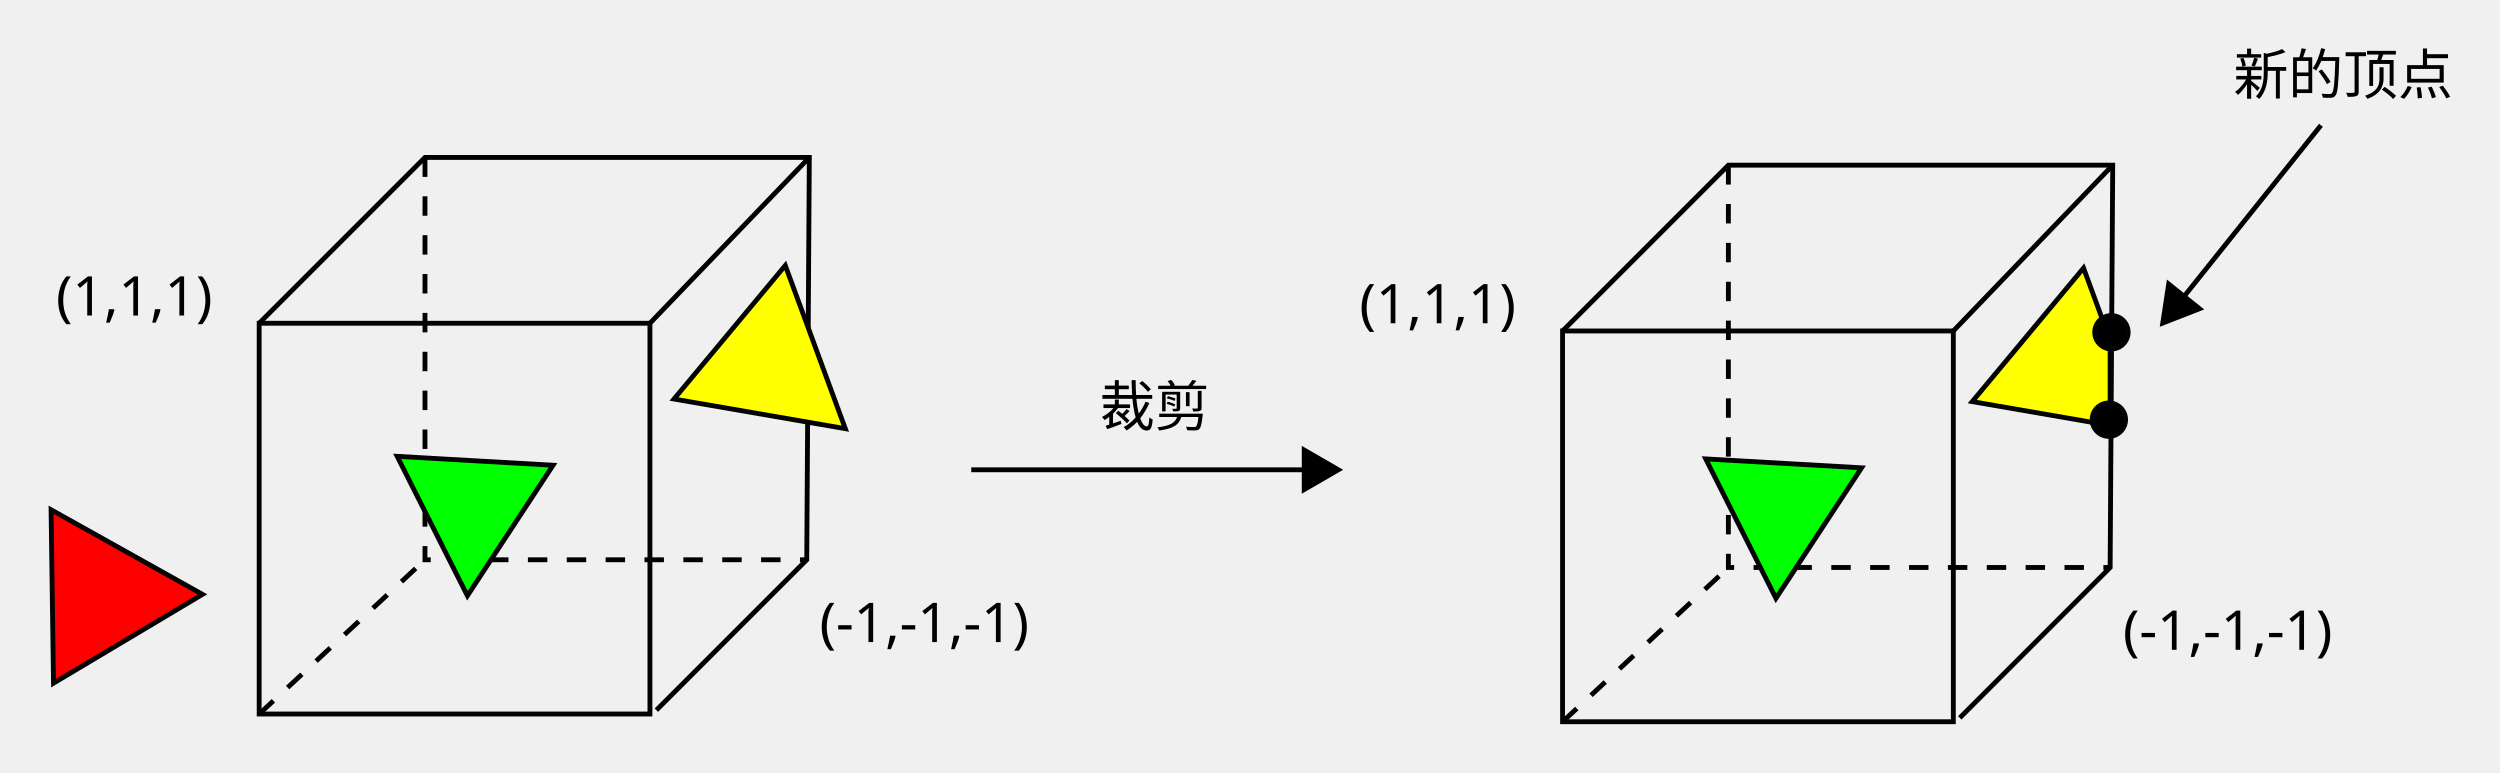
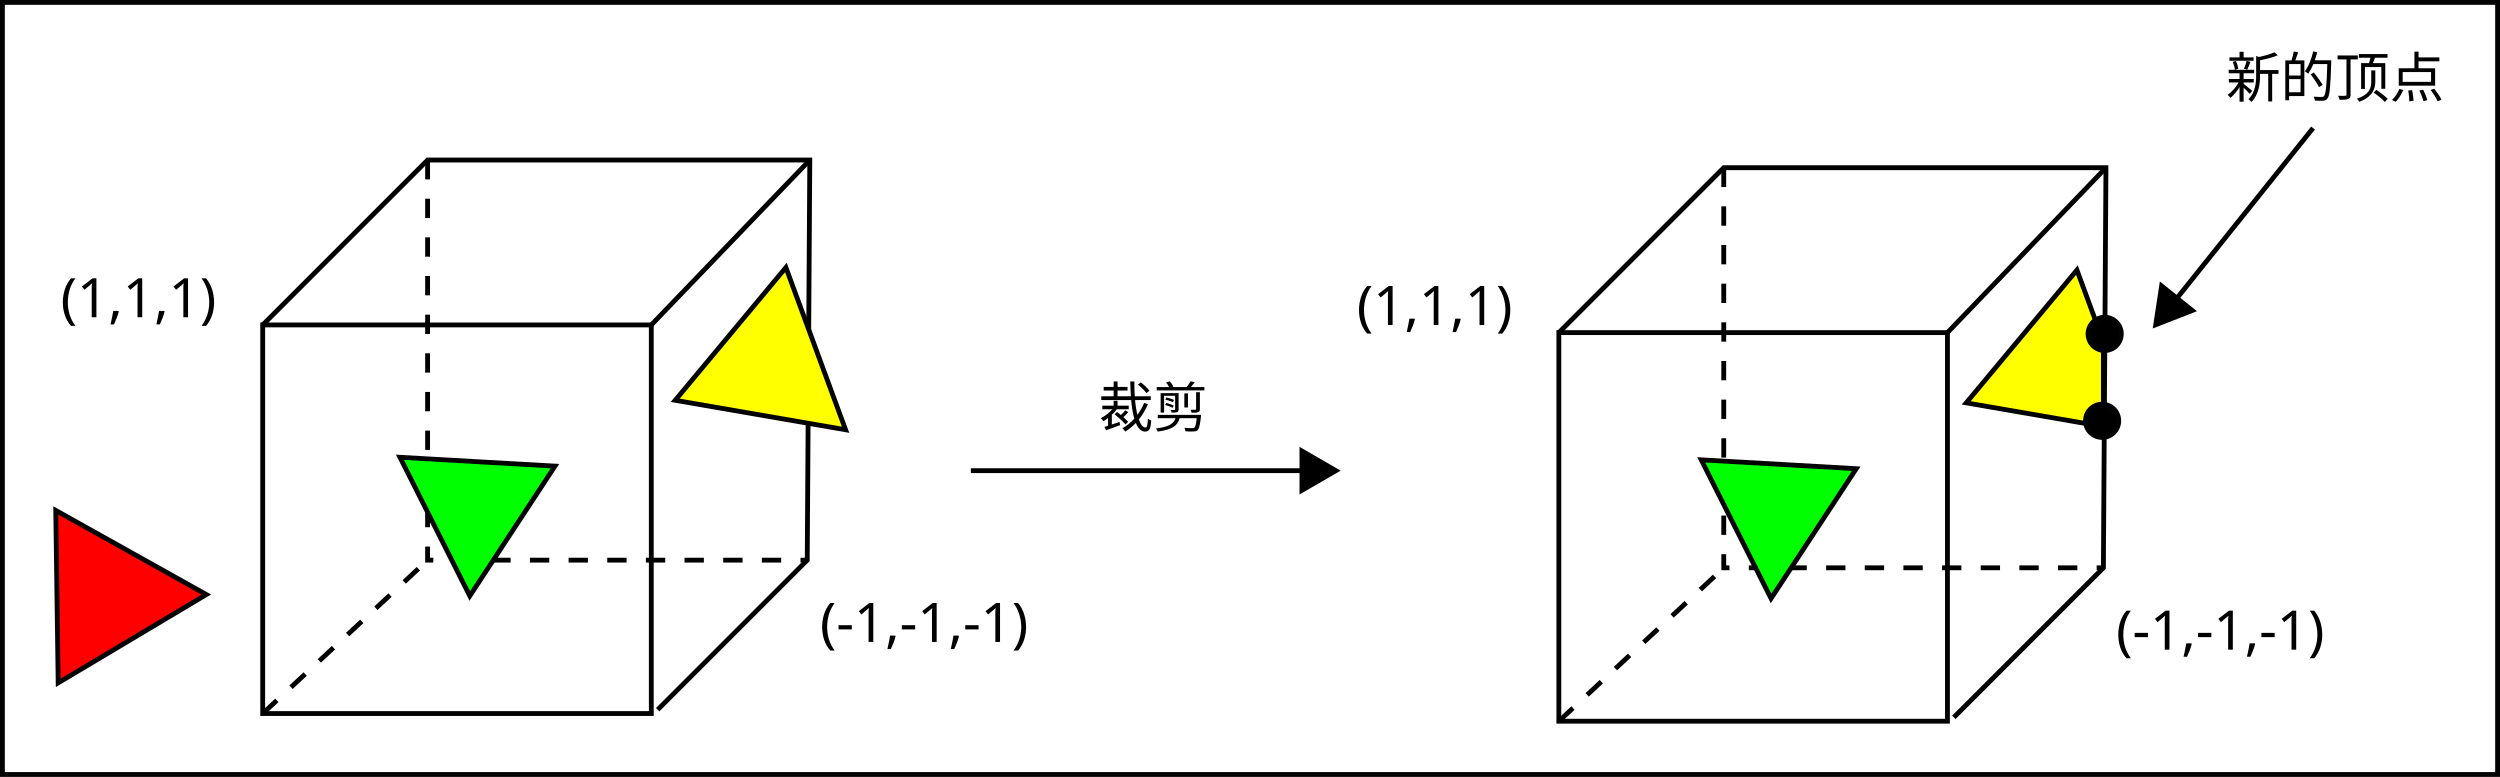
- <svg xmlns="http://www.w3.org/2000/svg" width="257.296mm" height="79.529mm" viewBox="0 0 257.296 79.529" version="1.1" id="svg2386">
+ <svg xmlns="http://www.w3.org/2000/svg" width="258.733mm" height="80.404mm" viewBox="0 0 258.733 80.404" version="1.1" id="svg2386">
  <defs id="defs2380">
    <marker orient="auto" refY="0" refX="0" id="TriangleOutL" style="overflow:visible">
      <path id="path1510" d="M 5.77,0 -2.88,5 V -5 Z" style="fill:#000000;fill-opacity:1;fill-rule:evenodd;stroke:#000000;stroke-width:1pt;stroke-opacity:1" transform="scale(0.8)" />
    </marker>
    <marker orient="auto" refY="0" refX="0" id="TriangleInL" style="overflow:visible">
      <path id="path1501" d="M 5.77,0 -2.88,5 V -5 Z" style="fill:#000000;fill-opacity:1;fill-rule:evenodd;stroke:#000000;stroke-width:1pt;stroke-opacity:1" transform="scale(-0.8)" />
    </marker>
  </defs>
-   <g id="layer1" transform="translate(-7.193964,-143.6101)">
+   <g id="layer1" transform="translate(-6.679381,-143.25)">
+     <rect style="fill:#ffffff;fill-opacity:1;stroke:#030303;stroke-width:0.5;stroke-linecap:butt;stroke-miterlimit:4;stroke-dasharray:none;stroke-dashoffset:0;stroke-opacity:1" id="rect2285" width="258.233" height="79.904" x="6.929" y="143.5" />
    <path style="fill:none;fill-opacity:1;stroke:#030303;stroke-width:0.5;stroke-linecap:butt;stroke-miterlimit:4;stroke-dasharray:none;stroke-dashoffset:0;stroke-opacity:1" id="path3017" d="m 33.867,217.096 1e-6,-40.217 40.217,0 -10e-7,40.217 z" />
    <path style="fill:none;stroke:#000000;stroke-width:0.5;stroke-linecap:butt;stroke-linejoin:miter;stroke-miterlimit:4;stroke-dasharray:none;stroke-opacity:1" d="m 33.867,176.879 17.066,-17.066 h 39.555 l -0.265,41.407 -15.478,15.478" id="path3019" />
    <path style="fill:none;stroke:#000000;stroke-width:0.5;stroke-linecap:butt;stroke-linejoin:miter;stroke-miterlimit:4;stroke-dasharray:none;stroke-opacity:1" d="M 74.083,176.879 90.487,159.814" id="path3021" />
    <path style="fill:none;stroke:#000000;stroke-width:0.5;stroke-linecap:butt;stroke-linejoin:miter;stroke-miterlimit:4;stroke-dasharray:2, 2;stroke-dashoffset:0;stroke-opacity:1" d="m 50.932,159.814 v 41.407 h 39.291" id="path3023" />
    <path style="fill:none;stroke:#000000;stroke-width:0.5;stroke-linecap:butt;stroke-linejoin:miter;stroke-miterlimit:4;stroke-dasharray:2, 2;stroke-dashoffset:0;stroke-opacity:1" d="m 33.867,217.096 17.066,-15.875" id="path3025" />
    <text xml:space="preserve" style="font-style:normal;font-weight:normal;font-size:7.056px;line-height:1.25;font-family:sans-serif;letter-spacing:0px;word-spacing:0px;fill:#000000;fill-opacity:1;stroke:none;stroke-width:0.265" x="12.965" y="176.085" id="text3029">
      <tspan id="tspan3027" x="12.965" y="176.085" style="font-size:5.644px;stroke-width:0.265">(1,1,1)</tspan>
    </text>
    <flowRoot xml:space="preserve" id="flowRoot3031" style="font-style:normal;font-weight:normal;font-size:26.667px;line-height:1.25;font-family:sans-serif;letter-spacing:0px;word-spacing:0px;fill:#000000;fill-opacity:1;stroke:none" transform="matrix(0.2645833,0,0,0.2645833,0,87)">
      <flowRegion id="flowRegion3033">
        <rect id="rect3035" width="6" height="40" x="167" y="126.701" />
      </flowRegion>
      <flowPara id="flowPara3037" />
    </flowRoot>
    <text xml:space="preserve" style="font-style:normal;font-weight:normal;font-size:5.644px;line-height:1.25;font-family:sans-serif;letter-spacing:0px;word-spacing:0px;fill:#000000;fill-opacity:1;stroke:none;stroke-width:0.265" x="91.546" y="209.688" id="text3041">
      <tspan id="tspan3039" x="91.546" y="209.688" style="stroke-width:0.265">(-1,-1,-1)</tspan>
    </text>
    <path d="m 168.01,217.89 0,-40.217 40.217,0 0,40.217 z" id="path3043" style="fill:none;fill-opacity:1;stroke:#030303;stroke-width:0.5;stroke-linecap:butt;stroke-miterlimit:4;stroke-dasharray:none;stroke-dashoffset:0;stroke-opacity:1" />
    <path id="path3045" d="m 168.01,177.673 17.066,-17.066 h 39.555 l -0.265,41.407 -15.478,15.478" style="fill:none;stroke:#000000;stroke-width:0.5;stroke-linecap:butt;stroke-linejoin:miter;stroke-miterlimit:4;stroke-dasharray:none;stroke-opacity:1" />
    <path id="path3047" d="m 208.227,177.673 16.404,-17.066" style="fill:none;stroke:#000000;stroke-width:0.5;stroke-linecap:butt;stroke-linejoin:miter;stroke-miterlimit:4;stroke-dasharray:none;stroke-opacity:1" />
    <path id="path3049" d="m 185.076,160.607 v 41.407 h 39.291" style="fill:none;stroke:#000000;stroke-width:0.5;stroke-linecap:butt;stroke-linejoin:miter;stroke-miterlimit:4;stroke-dasharray:2, 2;stroke-dashoffset:0;stroke-opacity:1" />
    <path id="path3051" d="m 168.01,217.89 17.066,-15.875" style="fill:none;stroke:#000000;stroke-width:0.5;stroke-linecap:butt;stroke-linejoin:miter;stroke-miterlimit:4;stroke-dasharray:2, 2;stroke-dashoffset:0;stroke-opacity:1" />
    <text id="text3055" y="176.879" x="147.108" style="font-style:normal;font-weight:normal;font-size:7.056px;line-height:1.25;font-family:sans-serif;letter-spacing:0px;word-spacing:0px;fill:#000000;fill-opacity:1;stroke:none;stroke-width:0.265" xml:space="preserve">
      <tspan style="font-size:5.644px;stroke-width:0.265" y="176.879" x="147.108" id="tspan3053">(1,1,1)</tspan>
    </text>
    <text id="text3059" y="210.481" x="225.69" style="font-style:normal;font-weight:normal;font-size:5.644px;line-height:1.25;font-family:sans-serif;letter-spacing:0px;word-spacing:0px;fill:#000000;fill-opacity:1;stroke:none;stroke-width:0.265" xml:space="preserve">
      <tspan style="stroke-width:0.265" y="210.481" x="225.69" id="tspan3057">(-1,-1,-1)</tspan>
    </text>
    <path style="fill:#ff0000;fill-opacity:1;stroke:#030303;stroke-width:0.5;stroke-linecap:butt;stroke-miterlimit:4;stroke-dasharray:none;stroke-dashoffset:0;stroke-opacity:1" id="path3061" d="m 12.7,213.921 -0.25,-17.847 15.581,8.707 z" />
    <path style="fill:#00ff00;fill-opacity:1;stroke:#030303;stroke-width:0.5;stroke-linecap:butt;stroke-miterlimit:4;stroke-dasharray:none;stroke-dashoffset:0;stroke-opacity:1" id="path3063" d="m 55.298,204.925 -7.226,-14.349 16.04,0.917 z" />
    <path style="fill:#ffff00;fill-opacity:1;stroke:#030303;stroke-width:0.5;stroke-linecap:butt;stroke-miterlimit:4;stroke-dasharray:none;stroke-dashoffset:0;stroke-opacity:1" id="path3065" d="m 94.192,187.727 -17.635,-3.048 11.457,-13.748 z" />
    <path d="m 189.971,205.19 -7.226,-14.349 16.04,0.917 z" id="path3067" style="fill:#00ff00;fill-opacity:1;stroke:#030303;stroke-width:0.5;stroke-linecap:butt;stroke-miterlimit:4;stroke-dasharray:none;stroke-dashoffset:0;stroke-opacity:1" />
    <path style="fill:#ffff00;fill-opacity:1;stroke:#030303;stroke-width:0.5;stroke-linecap:butt;stroke-miterlimit:4;stroke-dasharray:none;stroke-dashoffset:0;stroke-opacity:1" d="m 221.628,171.196 -11.457,13.748 14.195,2.454 v -8.757 z" id="path3069" />
    <circle style="fill:#000000;fill-opacity:1;stroke:#030303;stroke-width:0.5;stroke-linecap:butt;stroke-miterlimit:4;stroke-dasharray:none;stroke-dashoffset:0;stroke-opacity:1" id="path3093" cx="224.499" cy="177.805" r="1.72" />
    <circle r="1.72" cy="186.801" cx="224.234" id="circle3095" style="fill:#000000;fill-opacity:1;stroke:#030303;stroke-width:0.5;stroke-linecap:butt;stroke-miterlimit:4;stroke-dasharray:none;stroke-dashoffset:0;stroke-opacity:1" />
    <path style="fill:none;stroke:#000000;stroke-width:0.5;stroke-linecap:butt;stroke-linejoin:miter;stroke-miterlimit:4;stroke-dasharray:none;stroke-opacity:1;marker-start:url(#TriangleInL)" d="M 231.246,175.027 246.062,156.506" id="path3097" />
    <text xml:space="preserve" style="font-style:normal;font-weight:normal;font-size:5.644px;line-height:1.25;font-family:sans-serif;letter-spacing:0px;word-spacing:0px;fill:#000000;fill-opacity:1;stroke:none;stroke-width:0.265" x="237.067" y="153.331" id="text3127">
      <tspan id="tspan3125" x="237.067" y="153.331" style="stroke-width:0.265">新的顶点</tspan>
    </text>
    <path style="fill:none;stroke:#000000;stroke-width:0.5;stroke-linecap:butt;stroke-linejoin:miter;stroke-miterlimit:4;stroke-dasharray:none;stroke-opacity:1;marker-end:url(#TriangleOutL)" d="m 107.156,191.96 h 35.434" id="path3129" />
    <text xml:space="preserve" style="font-style:normal;font-weight:normal;font-size:5.644px;line-height:1.25;font-family:sans-serif;letter-spacing:0px;word-spacing:0px;fill:#000000;fill-opacity:1;stroke:none;stroke-width:0.265" x="120.385" y="187.463" id="text3159">
      <tspan id="tspan3157" x="120.385" y="187.463" style="stroke-width:0.265">裁剪</tspan>
    </text>
  </g>
</svg>
